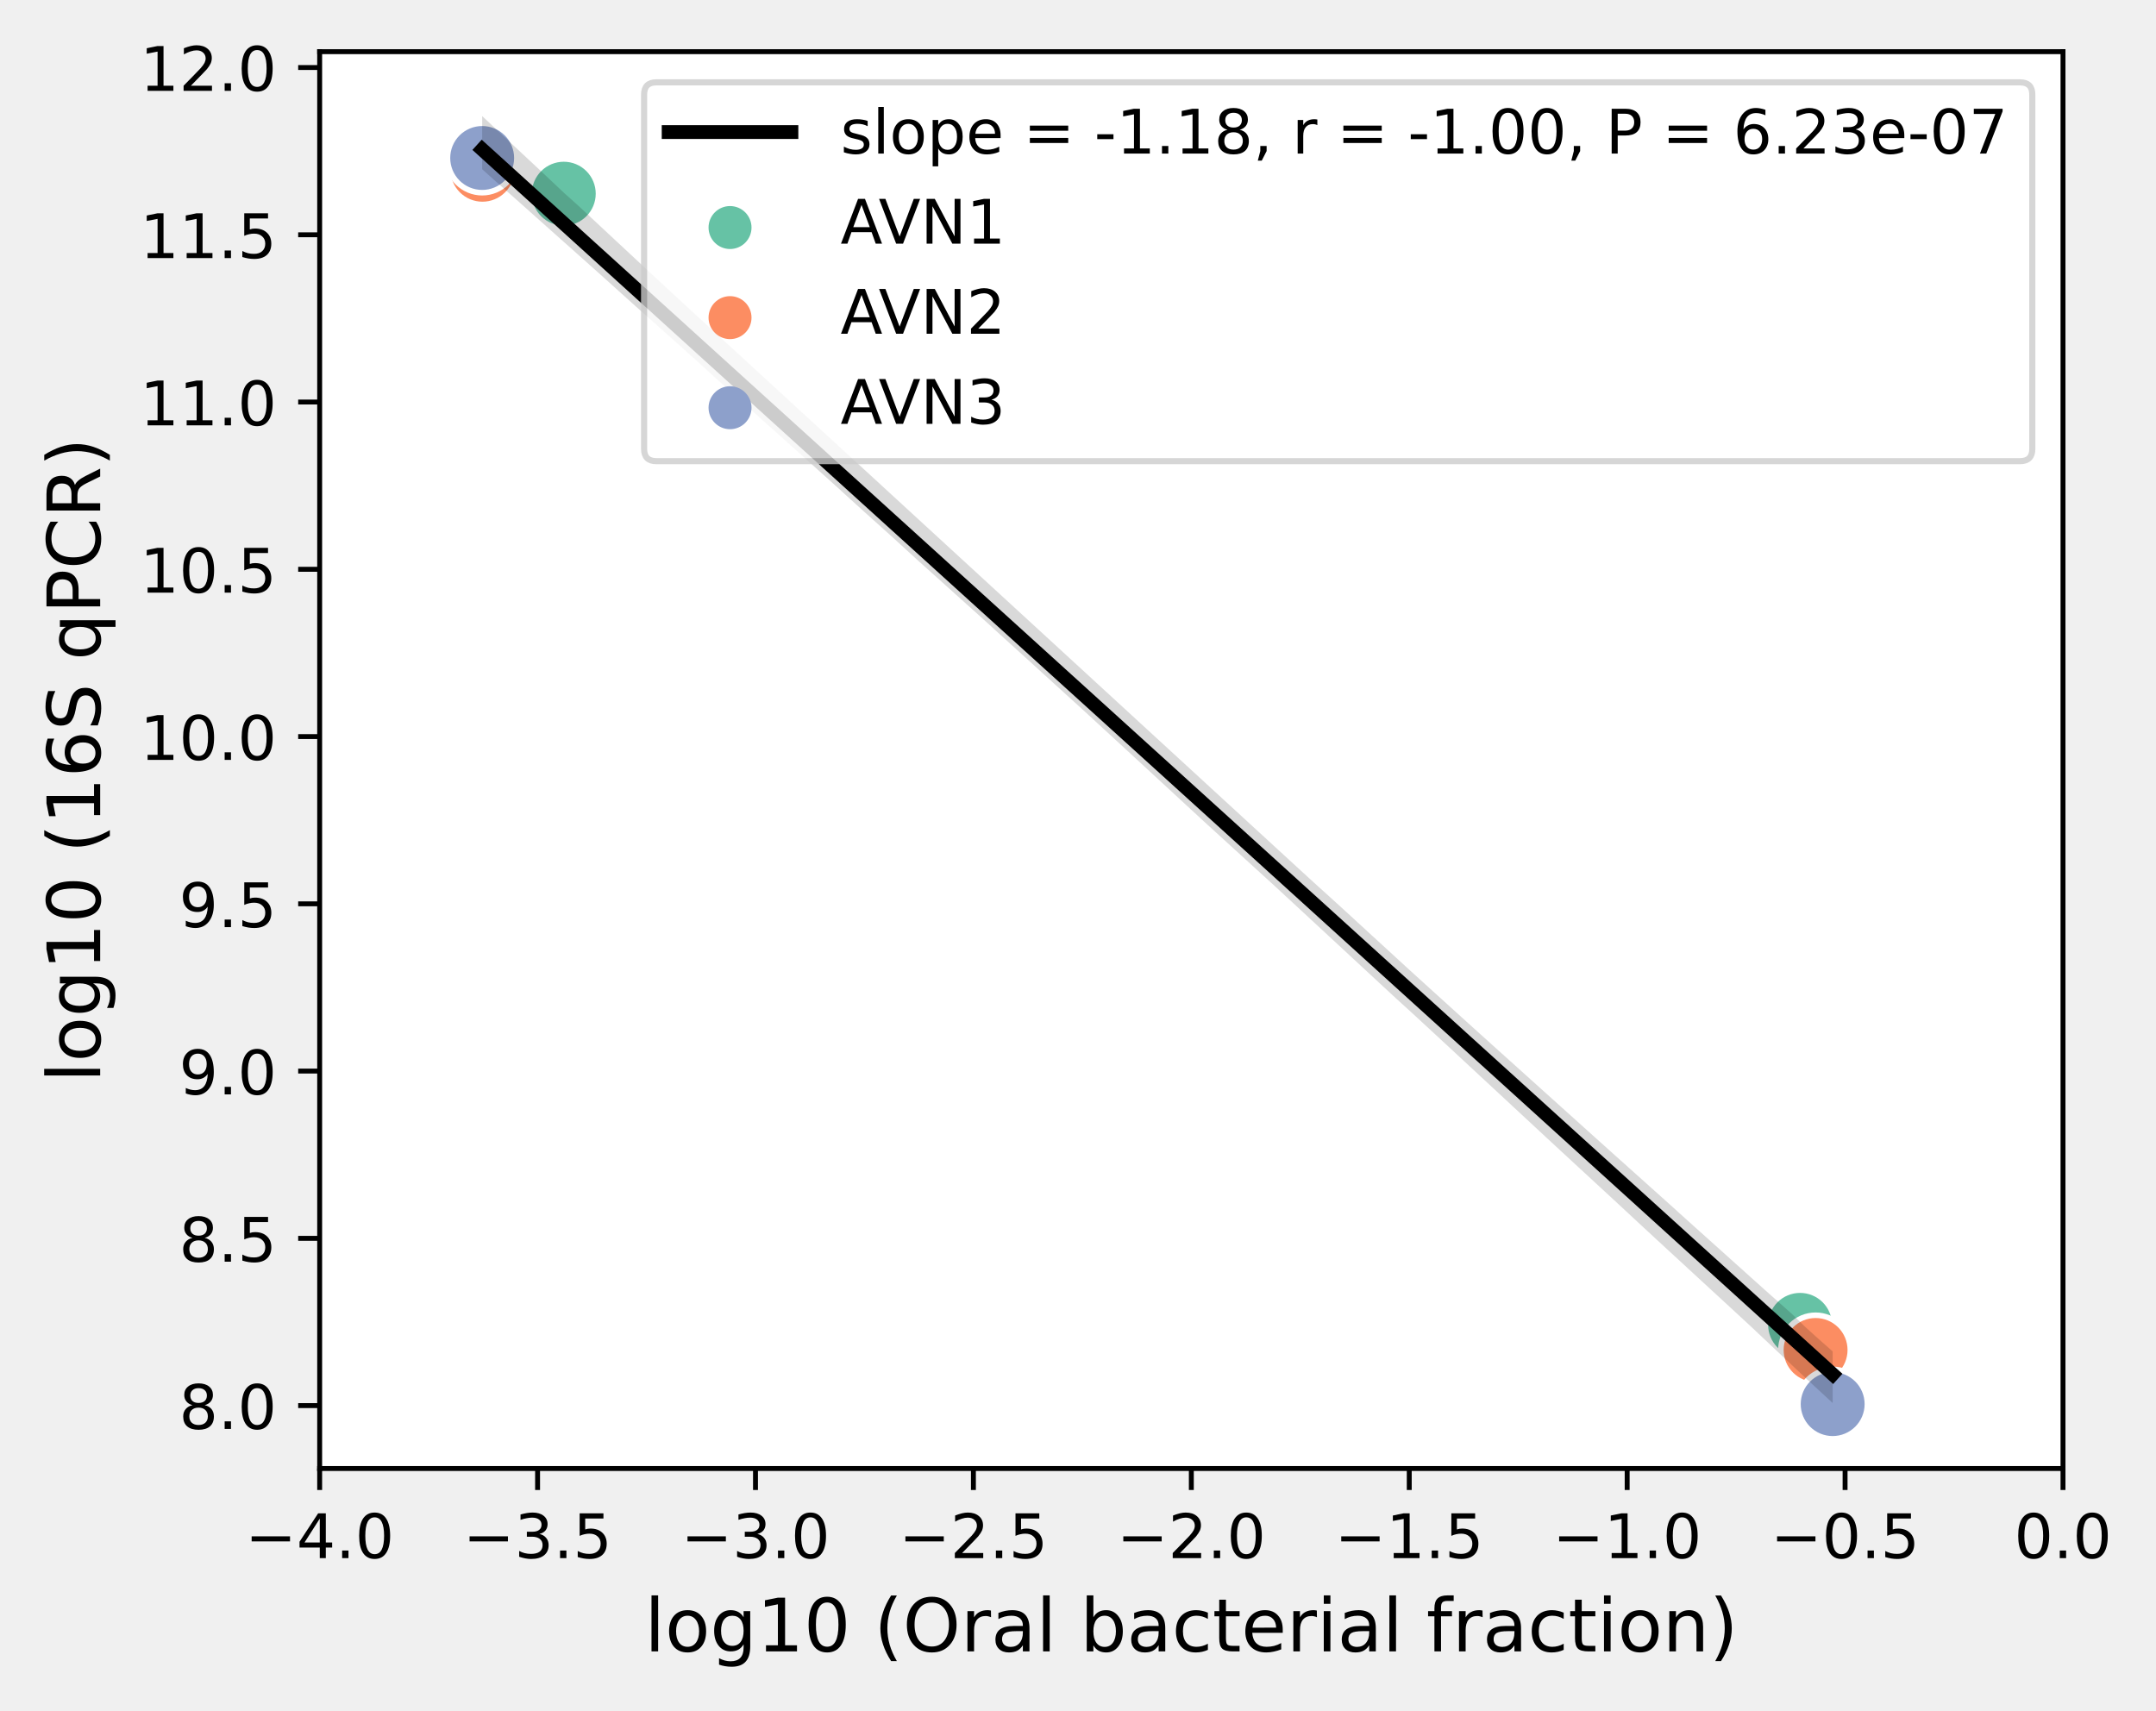
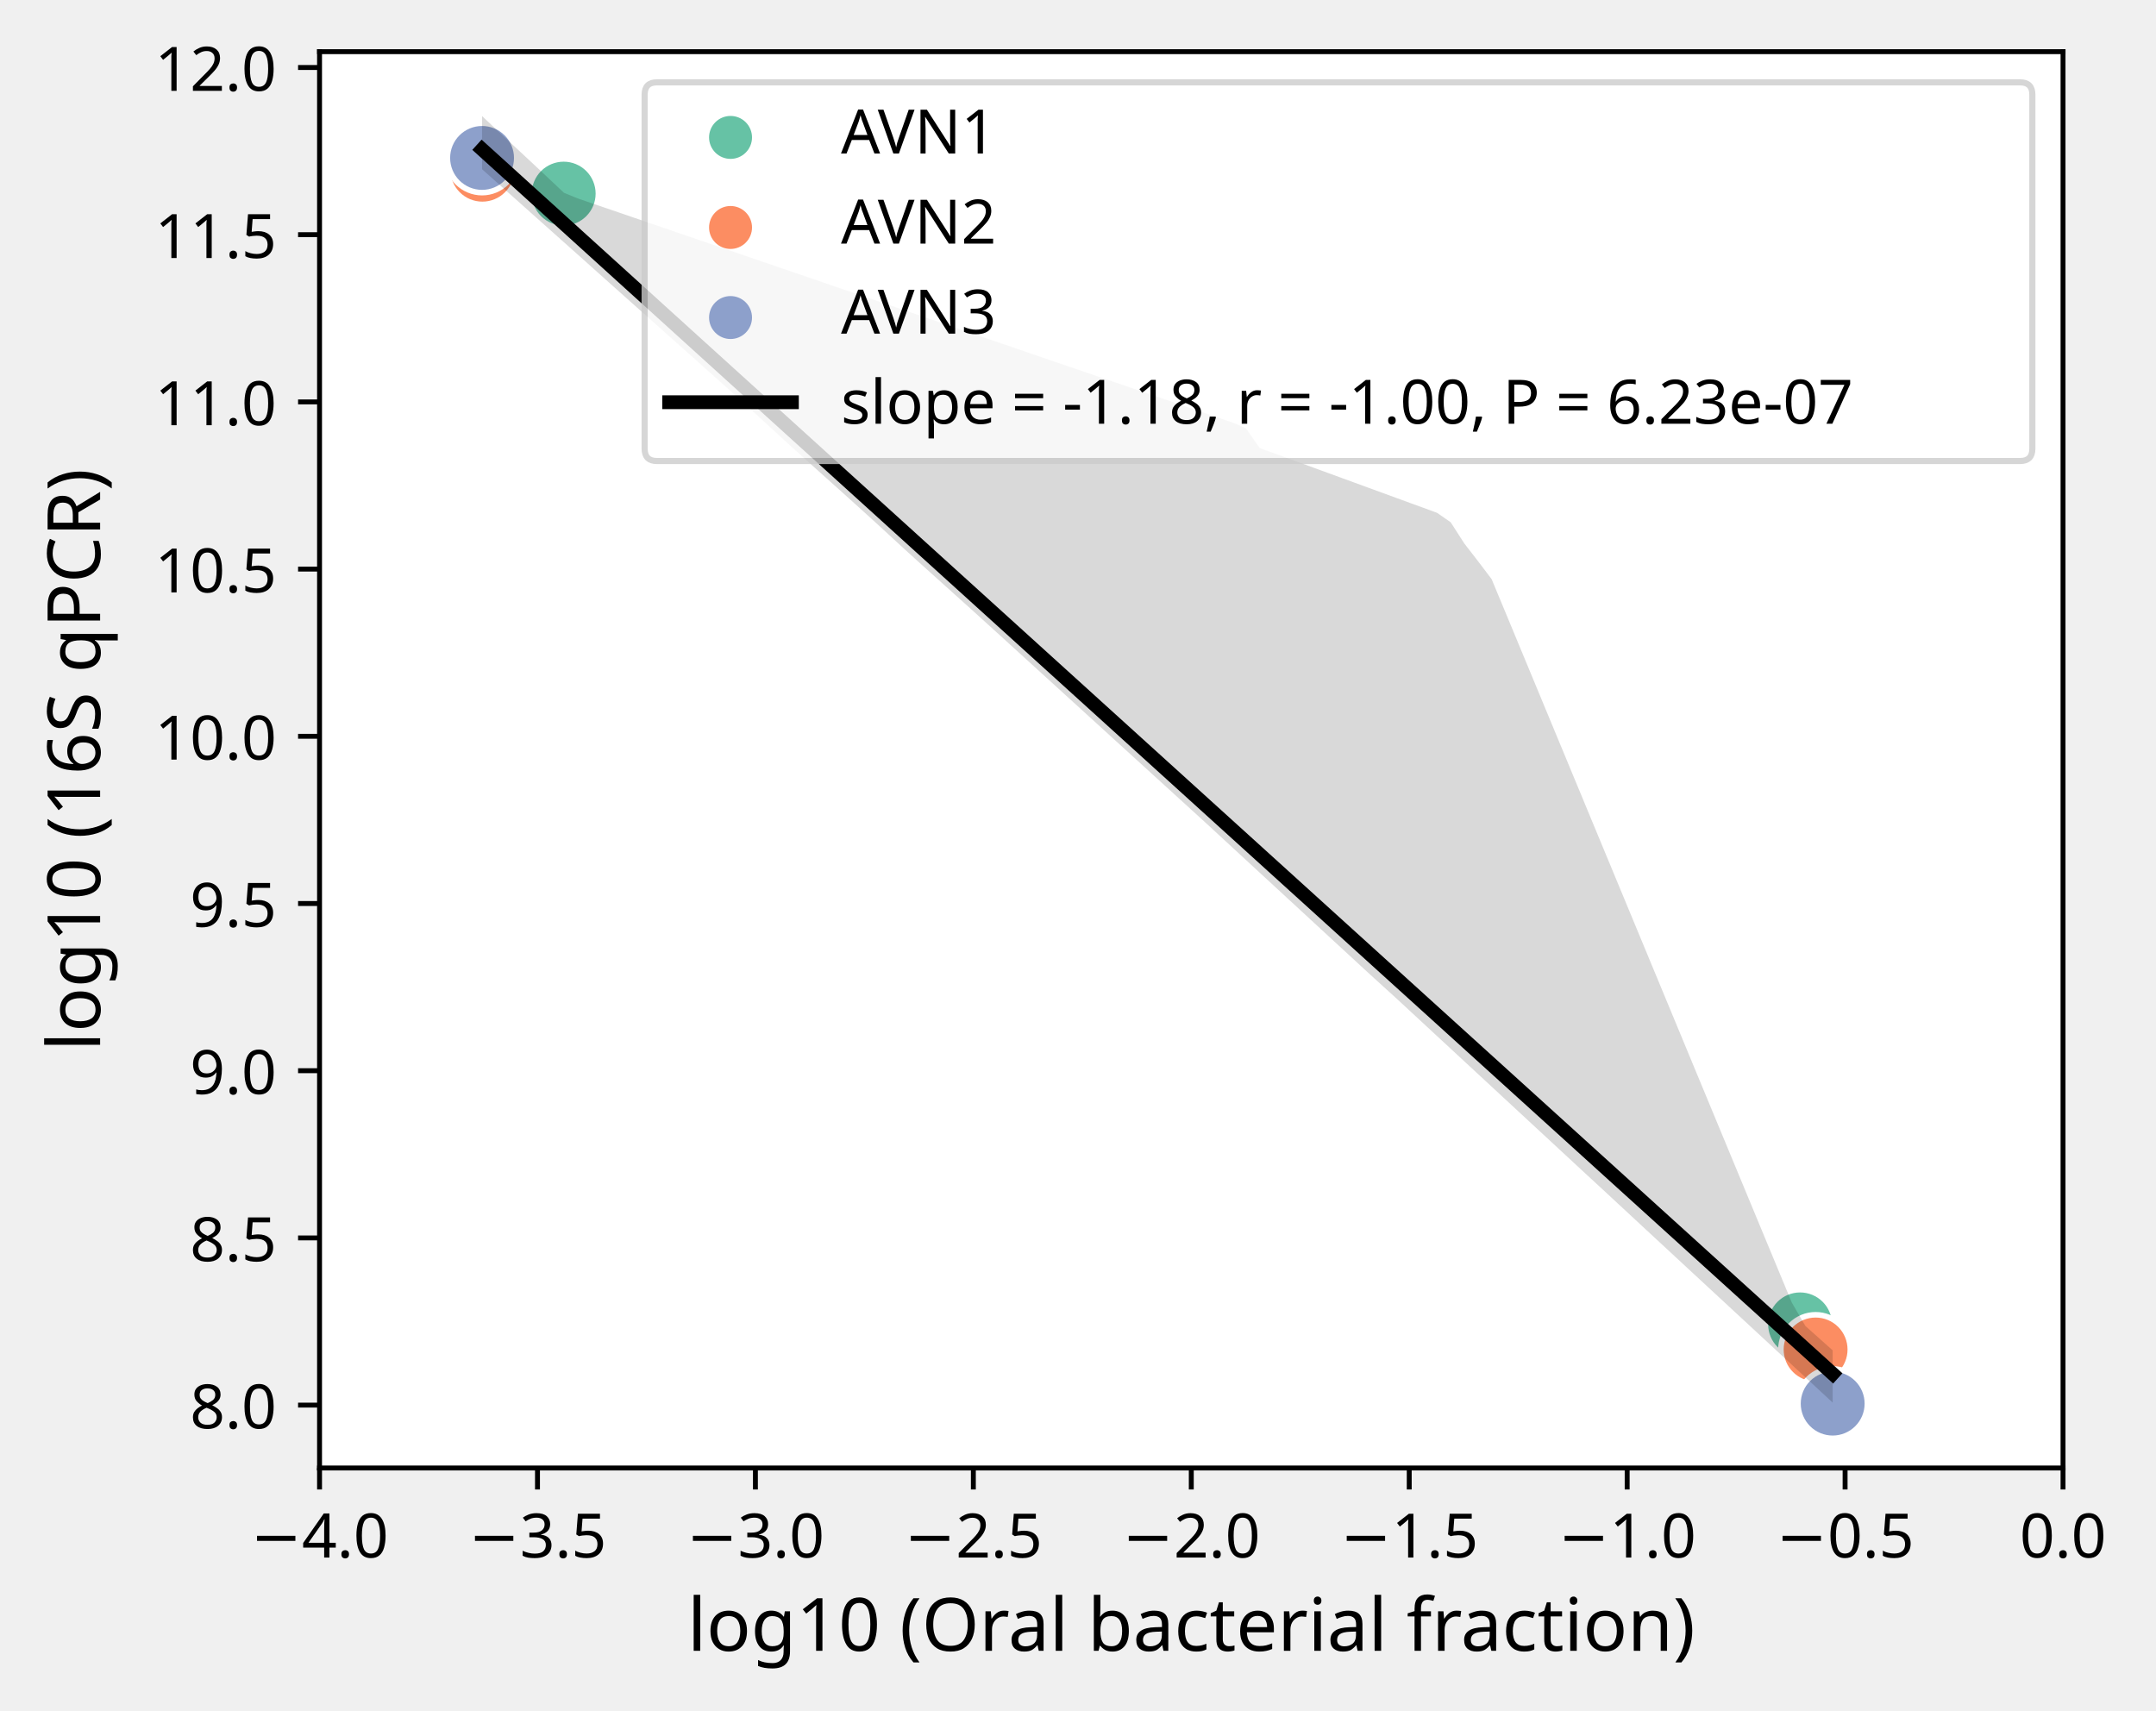
- <svg xmlns="http://www.w3.org/2000/svg" xmlns:xlink="http://www.w3.org/1999/xlink" height="278.741pt" version="1.1" viewBox="0 0 351.256 278.741" width="351.256pt">
+ <svg xmlns="http://www.w3.org/2000/svg" xmlns:xlink="http://www.w3.org/1999/xlink" width="351.381pt" height="278.742pt" viewBox="0 0 351.381 278.742" version="1.1">
  <defs>
-     <style type="text/css">*{stroke-linecap:butt;stroke-linejoin:round;}</style>
+     <style type="text/css">*{stroke-linejoin: round; stroke-linecap: butt}</style>
  </defs>
  <g id="figure_1">
    <g id="patch_1">
-       <path d="M 0 278.741  L 351.256 278.741  L 351.256 0  L 0 0  z " style="fill:none;" />
+       <path d="M 0 278.742  L 351.381 278.742  L 351.381 0  L 0 0  L 0 278.742  z " style="fill: none" />
    </g>
    <g id="axes_1">
      <g id="patch_2">
-         <path d="M 52.079 239.249  L 336.104 239.249  L 336.104 8.418  L 52.079 8.418  z " style="fill:#ffffff;" />
+         <path d="M 52.079 239.25  L 336.229 239.25  L 336.229 8.421  L 52.079 8.421  z " style="fill: #ffffff" />
      </g>
      <g id="PathCollection_1">
        <defs>
-           <path d="M 0 5.657  C 1.5 5.657 2.939 5.061 4 4  C 5.061 2.939 5.657 1.5 5.657 -0  C 5.657 -1.5 5.061 -2.939 4 -4  C 2.939 -5.061 1.5 -5.657 0 -5.657  C -1.5 -5.657 -2.939 -5.061 -4 -4  C -5.061 -2.939 -5.657 -1.5 -5.657 0  C -5.657 1.5 -5.061 2.939 -4 4  C -2.939 5.061 -1.5 5.657 0 5.657  z " id="C0_0_0d53515d1f" />
+           <path id="C0_0_9bc2b14707" d="M 0 5.657  C 1.5 5.657 2.939 5.061 4 4  C 5.061 2.939 5.657 1.5 5.657 -0  C 5.657 -1.5 5.061 -2.939 4 -4  C 2.939 -5.061 1.5 -5.657 0 -5.657  C -1.5 -5.657 -2.939 -5.061 -4 -4  C -5.061 -2.939 -5.657 -1.5 -5.657 0  C -5.657 1.5 -5.061 2.939 -4 4  C -2.939 5.061 -1.5 5.657 0 5.657  z " />
        </defs>
-         <g clip-path="url(#p4210519bbc)">
-           <use style="fill:#66c2a5;stroke:#ffffff;stroke-width:0.905;" x="91.851" xlink:href="#C0_0_0d53515d1f" y="31.555" />
-         </g>
-         <g clip-path="url(#p4210519bbc)">
-           <use style="fill:#66c2a5;stroke:#ffffff;stroke-width:0.905;" x="293.268" xlink:href="#C0_0_0d53515d1f" y="215.845" />
-         </g>
-         <g clip-path="url(#p4210519bbc)">
-           <use style="fill:#fc8d62;stroke:#ffffff;stroke-width:0.905;" x="78.604" xlink:href="#C0_0_0d53515d1f" y="27.657" />
-         </g>
-         <g clip-path="url(#p4210519bbc)">
-           <use style="fill:#fc8d62;stroke:#ffffff;stroke-width:0.905;" x="295.797" xlink:href="#C0_0_0d53515d1f" y="219.937" />
-         </g>
-         <g clip-path="url(#p4210519bbc)">
-           <use style="fill:#8da0cb;stroke:#ffffff;stroke-width:0.905;" x="78.555" xlink:href="#C0_0_0d53515d1f" y="25.738" />
-         </g>
-         <g clip-path="url(#p4210519bbc)">
-           <use style="fill:#8da0cb;stroke:#ffffff;stroke-width:0.905;" x="298.578" xlink:href="#C0_0_0d53515d1f" y="228.757" />
+         <g clip-path="url(#p15b09f6764)">
+           <use xlink:href="#C0_0_9bc2b14707" x="91.868" y="31.555" style="fill: #66c2a5; stroke: #ffffff; stroke-width: 0.905" />
+         </g>
+         <g clip-path="url(#p15b09f6764)">
+           <use xlink:href="#C0_0_9bc2b14707" x="293.374" y="215.845" style="fill: #66c2a5; stroke: #ffffff; stroke-width: 0.905" />
+         </g>
+         <g clip-path="url(#p15b09f6764)">
+           <use xlink:href="#C0_0_9bc2b14707" x="78.615" y="27.657" style="fill: #fc8d62; stroke: #ffffff; stroke-width: 0.905" />
+         </g>
+         <g clip-path="url(#p15b09f6764)">
+           <use xlink:href="#C0_0_9bc2b14707" x="295.904" y="219.937" style="fill: #fc8d62; stroke: #ffffff; stroke-width: 0.905" />
+         </g>
+         <g clip-path="url(#p15b09f6764)">
+           <use xlink:href="#C0_0_9bc2b14707" x="78.566" y="25.738" style="fill: #8da0cb; stroke: #ffffff; stroke-width: 0.905" />
+         </g>
+         <g clip-path="url(#p15b09f6764)">
+           <use xlink:href="#C0_0_9bc2b14707" x="298.686" y="228.757" style="fill: #8da0cb; stroke: #ffffff; stroke-width: 0.905" />
        </g>
      </g>
      <g id="PathCollection_2" />
      <g id="PathCollection_3" />
      <g id="PathCollection_4" />
      <g id="PolyCollection_1">
-         <path clip-path="url(#p4210519bbc)" d="M 78.555 18.911  L 78.555 27.572  L 80.777 29.561  L 83 31.522  L 85.222 33.494  L 87.445 35.481  L 89.667 37.461  L 91.889 39.441  L 94.112 41.421  L 96.334 43.401  L 98.557 45.391  L 100.779 47.393  L 103.002 49.394  L 105.224 51.382  L 107.447 53.366  L 109.669 55.35  L 111.892 57.334  L 114.114 59.335  L 116.336 61.376  L 118.559 63.371  L 120.781 65.363  L 123.004 67.355  L 125.226 69.347  L 127.449 71.339  L 129.671 73.332  L 131.894 75.324  L 134.116 77.316  L 136.339 79.322  L 138.561 81.343  L 140.784 83.365  L 143.006 85.36  L 145.228 87.356  L 147.451 89.389  L 149.673 91.423  L 151.896 93.419  L 154.118 95.415  L 156.341 97.412  L 158.563 99.408  L 160.786 101.417  L 163.008 103.443  L 165.231 105.457  L 167.453 107.479  L 169.675 109.501  L 171.898 111.523  L 174.12 113.545  L 176.343 115.567  L 178.565 117.615  L 180.788 119.657  L 183.01 121.703  L 185.233 123.755  L 187.455 125.806  L 189.678 127.858  L 191.9 129.91  L 194.122 131.962  L 196.345 134.013  L 198.567 136.04  L 200.79 138.066  L 203.012 140.093  L 205.235 142.119  L 207.457 144.145  L 209.68 146.199  L 211.902 148.257  L 214.125 150.317  L 216.347 152.376  L 218.57 154.436  L 220.792 156.496  L 223.014 158.556  L 225.237 160.616  L 227.459 162.676  L 229.682 164.693  L 231.904 166.742  L 234.127 168.798  L 236.349 170.856  L 238.572 172.92  L 240.794 174.983  L 243.017 177.047  L 245.239 179.111  L 247.461 181.176  L 249.684 183.24  L 251.906 185.304  L 254.129 187.361  L 256.351 189.413  L 258.574 191.465  L 260.796 193.517  L 263.019 195.569  L 265.241 197.634  L 267.464 199.698  L 269.686 201.755  L 271.908 203.802  L 274.131 205.85  L 276.353 207.898  L 278.576 209.946  L 280.798 211.993  L 283.021 214.041  L 285.243 216.099  L 287.466 218.193  L 289.688 220.287  L 291.911 222.381  L 294.133 224.47  L 296.355 226.525  L 298.578 228.58  L 298.578 220.17  L 298.578 220.17  L 296.355 218.207  L 294.133 216.206  L 291.911 214.042  L 289.688 212.068  L 287.466 210.092  L 285.243 208.097  L 283.021 206.101  L 280.798 204.106  L 278.576 202.111  L 276.353 200.116  L 274.131 198.117  L 271.908 196.107  L 269.686 194.115  L 267.464 192.124  L 265.241 190.133  L 263.019 188.142  L 260.796 186.146  L 258.574 184.146  L 256.351 182.145  L 254.129 180.145  L 251.906 178.145  L 249.684 176.145  L 247.461 174.144  L 245.239 172.144  L 243.017 170.144  L 240.794 168.142  L 238.572 166.128  L 236.349 164.115  L 234.127 162.101  L 231.904 160.087  L 229.682 158.068  L 227.459 156.028  L 225.237 153.989  L 223.014 151.95  L 220.792 149.91  L 218.57 147.871  L 216.347 145.854  L 214.125 143.844  L 211.902 141.811  L 209.68 139.769  L 207.457 137.728  L 205.235 135.686  L 203.012 133.644  L 200.79 131.603  L 198.567 129.561  L 196.345 127.52  L 194.122 125.478  L 191.9 123.436  L 189.678 121.395  L 187.455 119.353  L 185.233 117.312  L 183.01 115.27  L 180.788 113.228  L 178.565 111.187  L 176.343 109.145  L 174.12 107.104  L 171.898 105.062  L 169.675 103.02  L 167.453 100.979  L 165.231 98.937  L 163.008 96.896  L 160.786 94.854  L 158.563 92.813  L 156.341 90.771  L 154.118 88.729  L 151.896 86.688  L 149.673 84.646  L 147.451 82.605  L 145.228 80.563  L 143.006 78.521  L 140.784 76.48  L 138.561 74.438  L 136.339 72.397  L 134.116 70.355  L 131.894 68.313  L 129.671 66.272  L 127.449 64.23  L 125.226 62.189  L 123.004 60.147  L 120.781 58.107  L 118.559 56.064  L 116.336 54.022  L 114.114 51.98  L 111.892 49.938  L 109.669 47.891  L 107.447 45.834  L 105.224 43.773  L 103.002 41.701  L 100.779 39.63  L 98.557 37.558  L 96.334 35.486  L 94.112 33.414  L 91.889 31.423  L 89.667 29.324  L 87.445 27.233  L 85.222 25.158  L 83 23.083  L 80.777 20.992  L 78.555 18.911  z " style="fill-opacity:0.15;" />
+         <path d="M 78.566 18.914  L 78.566 27.579  L 80.79 29.563  L 83.013 31.546  L 85.237 33.529  L 87.46 35.514  L 89.684 37.497  L 91.907 39.481  L 94.13 41.464  L 96.354 43.448  L 98.577 45.44  L 100.801 47.425  L 103.024 49.409  L 105.248 51.393  L 107.471 53.377  L 109.694 55.361  L 111.918 57.346  L 114.141 59.33  L 116.365 61.318  L 118.588 63.311  L 120.812 65.311  L 123.035 67.353  L 125.259 69.395  L 127.482 71.437  L 129.705 73.456  L 131.929 75.452  L 134.152 77.449  L 136.376 79.445  L 138.599 81.441  L 140.823 83.453  L 143.046 85.475  L 145.269 87.522  L 147.493 89.568  L 149.716 91.587  L 151.94 93.588  L 154.163 95.588  L 156.387 97.589  L 158.61 99.59  L 160.833 101.608  L 163.057 103.626  L 165.28 105.652  L 167.504 107.678  L 169.727 109.704  L 171.951 111.729  L 174.174 113.755  L 176.398 115.781  L 178.621 117.807  L 180.844 119.833  L 183.068 121.859  L 185.291 123.884  L 187.515 125.91  L 189.738 127.936  L 191.962 129.962  L 194.185 131.988  L 196.408 134.015  L 198.632 136.067  L 200.855 138.118  L 203.079 140.17  L 205.302 142.223  L 207.526 144.273  L 209.749 146.325  L 211.972 148.377  L 214.196 150.429  L 216.419 152.481  L 218.643 154.532  L 220.866 156.584  L 223.09 158.635  L 225.313 160.659  L 227.537 162.676  L 229.76 164.736  L 231.983 166.796  L 234.207 168.856  L 236.43 170.916  L 238.654 172.976  L 240.877 175.036  L 243.101 177.096  L 245.324 179.156  L 247.547 181.216  L 249.771 183.276  L 251.994 185.335  L 254.218 187.395  L 256.441 189.455  L 258.665 191.515  L 260.888 193.564  L 263.111 195.626  L 265.335 197.691  L 267.558 199.755  L 269.782 201.815  L 272.005 203.875  L 274.229 205.935  L 276.452 207.995  L 278.676 210.054  L 280.899 212.114  L 283.122 214.174  L 285.346 216.234  L 287.569 218.294  L 289.793 220.354  L 292.016 222.414  L 294.24 224.474  L 296.463 226.534  L 298.686 228.594  L 298.686 220.075  L 298.686 220.075  L 296.463 218.092  L 294.24 216.11  L 292.016 212.269  L 289.793 206.913  L 287.569 201.557  L 285.346 196.199  L 283.122 190.84  L 280.899 185.481  L 278.676 180.122  L 276.452 174.762  L 274.229 169.403  L 272.005 164.043  L 269.782 158.683  L 267.558 153.323  L 265.335 147.963  L 263.111 142.603  L 260.888 137.244  L 258.665 131.884  L 256.441 126.524  L 254.218 121.164  L 251.994 115.804  L 249.771 110.444  L 247.547 105.084  L 245.324 99.725  L 243.101 94.383  L 240.877 91.447  L 238.654 88.581  L 236.43 85.118  L 234.207 83.577  L 231.983 82.764  L 229.76 81.952  L 227.537 81.139  L 225.313 80.327  L 223.09 79.514  L 220.866 78.701  L 218.643 77.889  L 216.419 77.076  L 214.196 76.264  L 211.972 75.451  L 209.749 74.638  L 207.526 73.826  L 205.302 73.013  L 203.079 69.811  L 200.855 68.856  L 198.632 68.095  L 196.408 67.334  L 194.185 66.573  L 191.962 65.812  L 189.738 65.051  L 187.515 64.29  L 185.291 63.529  L 183.068 62.769  L 180.844 62.008  L 178.621 61.247  L 176.398 60.486  L 174.174 59.725  L 171.951 58.964  L 169.727 58.203  L 167.504 57.442  L 165.28 56.681  L 163.057 55.92  L 160.833 55.159  L 158.61 54.398  L 156.387 53.637  L 154.163 52.876  L 151.94 52.115  L 149.716 51.354  L 147.493 50.593  L 145.269 49.833  L 143.046 49.072  L 140.823 48.311  L 138.599 47.55  L 136.376 46.789  L 134.152 46.028  L 131.929 45.267  L 129.705 44.506  L 127.482 43.745  L 125.259 42.984  L 123.035 42.223  L 120.812 41.462  L 118.588 40.701  L 116.365 39.94  L 114.141 39.179  L 111.918 38.418  L 109.694 37.658  L 107.471 36.897  L 105.248 36.136  L 103.024 35.375  L 100.801 34.614  L 98.577 33.853  L 96.354 33.092  L 94.13 32.331  L 91.907 31.414  L 89.684 29.322  L 87.46 27.233  L 85.237 25.157  L 83.013 23.082  L 80.79 21.006  L 78.566 18.914  z " clip-path="url(#p15b09f6764)" style="fill-opacity: 0.15" />
      </g>
      <g id="matplotlib.axis_1">
        <g id="xtick_1">
          <g id="line2d_1">
            <defs>
-               <path d="M 0 0  L 0 3.5  " id="m87d26ad7e1" style="stroke:#000000;stroke-width:0.8;" />
+               <path id="m6aa5799131" d="M 0 0  L 0 3.5  " style="stroke: #000000; stroke-width: 0.8" />
            </defs>
            <g>
-               <use style="stroke:#000000;stroke-width:0.8;" x="52.079" xlink:href="#m87d26ad7e1" y="239.249" />
+               <use xlink:href="#m6aa5799131" x="52.079" y="239.25" style="stroke: #000000; stroke-width: 0.8" />
            </g>
          </g>
          <g id="text_1">
-             <text style="font-family:DejaVu Sans;font-size:10px;font-stretch:normal;font-style:normal;font-weight:normal;text-anchor:middle;" transform="rotate(-0, 52.07937, 253.8479)" x="52.079" y="253.848">−4.0</text>
+             <text style="font: 10px 'sans-serif'; text-anchor: middle" x="52.079" y="253.848" transform="rotate(-0, 52.07937, 253.8481)">−4.0</text>
          </g>
        </g>
        <g id="xtick_2">
          <g id="line2d_2">
            <g>
-               <use style="stroke:#000000;stroke-width:0.8;" x="87.582" xlink:href="#m87d26ad7e1" y="239.249" />
+               <use xlink:href="#m6aa5799131" x="87.598" y="239.25" style="stroke: #000000; stroke-width: 0.8" />
            </g>
          </g>
          <g id="text_2">
-             <text style="font-family:DejaVu Sans;font-size:10px;font-stretch:normal;font-style:normal;font-weight:normal;text-anchor:middle;" transform="rotate(-0, 87.5825, 253.8479)" x="87.582" y="253.848">−3.5</text>
+             <text style="font: 10px 'sans-serif'; text-anchor: middle" x="87.598" y="253.848" transform="rotate(-0, 87.59812, 253.8481)">−3.5</text>
          </g>
        </g>
        <g id="xtick_3">
          <g id="line2d_3">
            <g>
-               <use style="stroke:#000000;stroke-width:0.8;" x="123.086" xlink:href="#m87d26ad7e1" y="239.249" />
+               <use xlink:href="#m6aa5799131" x="123.117" y="239.25" style="stroke: #000000; stroke-width: 0.8" />
            </g>
          </g>
          <g id="text_3">
-             <text style="font-family:DejaVu Sans;font-size:10px;font-stretch:normal;font-style:normal;font-weight:normal;text-anchor:middle;" transform="rotate(-0, 123.0856, 253.8479)" x="123.086" y="253.848">−3.0</text>
+             <text style="font: 10px 'sans-serif'; text-anchor: middle" x="123.117" y="253.848" transform="rotate(-0, 123.1169, 253.8481)">−3.0</text>
          </g>
        </g>
        <g id="xtick_4">
          <g id="line2d_4">
            <g>
-               <use style="stroke:#000000;stroke-width:0.8;" x="158.589" xlink:href="#m87d26ad7e1" y="239.249" />
+               <use xlink:href="#m6aa5799131" x="158.636" y="239.25" style="stroke: #000000; stroke-width: 0.8" />
            </g>
          </g>
          <g id="text_4">
-             <text style="font-family:DejaVu Sans;font-size:10px;font-stretch:normal;font-style:normal;font-weight:normal;text-anchor:middle;" transform="rotate(-0, 158.5888, 253.8479)" x="158.589" y="253.848">−2.5</text>
+             <text style="font: 10px 'sans-serif'; text-anchor: middle" x="158.636" y="253.848" transform="rotate(-0, 158.6356, 253.8481)">−2.5</text>
          </g>
        </g>
        <g id="xtick_5">
          <g id="line2d_5">
            <g>
-               <use style="stroke:#000000;stroke-width:0.8;" x="194.092" xlink:href="#m87d26ad7e1" y="239.249" />
+               <use xlink:href="#m6aa5799131" x="194.154" y="239.25" style="stroke: #000000; stroke-width: 0.8" />
            </g>
          </g>
          <g id="text_5">
-             <text style="font-family:DejaVu Sans;font-size:10px;font-stretch:normal;font-style:normal;font-weight:normal;text-anchor:middle;" transform="rotate(-0, 194.0919, 253.8479)" x="194.092" y="253.848">−2.0</text>
+             <text style="font: 10px 'sans-serif'; text-anchor: middle" x="194.154" y="253.848" transform="rotate(-0, 194.1544, 253.8481)">−2.0</text>
          </g>
        </g>
        <g id="xtick_6">
          <g id="line2d_6">
            <g>
-               <use style="stroke:#000000;stroke-width:0.8;" x="229.595" xlink:href="#m87d26ad7e1" y="239.249" />
+               <use xlink:href="#m6aa5799131" x="229.673" y="239.25" style="stroke: #000000; stroke-width: 0.8" />
            </g>
          </g>
          <g id="text_6">
-             <text style="font-family:DejaVu Sans;font-size:10px;font-stretch:normal;font-style:normal;font-weight:normal;text-anchor:middle;" transform="rotate(-0, 229.595, 253.8479)" x="229.595" y="253.848">−1.5</text>
+             <text style="font: 10px 'sans-serif'; text-anchor: middle" x="229.673" y="253.848" transform="rotate(-0, 229.6731, 253.8481)">−1.5</text>
          </g>
        </g>
        <g id="xtick_7">
          <g id="line2d_7">
            <g>
-               <use style="stroke:#000000;stroke-width:0.8;" x="265.098" xlink:href="#m87d26ad7e1" y="239.249" />
+               <use xlink:href="#m6aa5799131" x="265.192" y="239.25" style="stroke: #000000; stroke-width: 0.8" />
            </g>
          </g>
          <g id="text_7">
-             <text style="font-family:DejaVu Sans;font-size:10px;font-stretch:normal;font-style:normal;font-weight:normal;text-anchor:middle;" transform="rotate(-0, 265.0981, 253.8479)" x="265.098" y="253.848">−1.0</text>
+             <text style="font: 10px 'sans-serif'; text-anchor: middle" x="265.192" y="253.848" transform="rotate(-0, 265.1919, 253.8481)">−1.0</text>
          </g>
        </g>
        <g id="xtick_8">
          <g id="line2d_8">
            <g>
-               <use style="stroke:#000000;stroke-width:0.8;" x="300.601" xlink:href="#m87d26ad7e1" y="239.249" />
+               <use xlink:href="#m6aa5799131" x="300.711" y="239.25" style="stroke: #000000; stroke-width: 0.8" />
            </g>
          </g>
          <g id="text_8">
-             <text style="font-family:DejaVu Sans;font-size:10px;font-stretch:normal;font-style:normal;font-weight:normal;text-anchor:middle;" transform="rotate(-0, 300.6012, 253.8479)" x="300.601" y="253.848">−0.5</text>
+             <text style="font: 10px 'sans-serif'; text-anchor: middle" x="300.711" y="253.848" transform="rotate(-0, 300.7106, 253.8481)">−0.5</text>
          </g>
        </g>
        <g id="xtick_9">
          <g id="line2d_9">
            <g>
-               <use style="stroke:#000000;stroke-width:0.8;" x="336.104" xlink:href="#m87d26ad7e1" y="239.249" />
+               <use xlink:href="#m6aa5799131" x="336.229" y="239.25" style="stroke: #000000; stroke-width: 0.8" />
            </g>
          </g>
          <g id="text_9">
-             <text style="font-family:DejaVu Sans;font-size:10px;font-stretch:normal;font-style:normal;font-weight:normal;text-anchor:middle;" transform="rotate(-0, 336.1044, 253.8479)" x="336.104" y="253.848">0.0</text>
+             <text style="font: 10px 'sans-serif'; text-anchor: middle" x="336.229" y="253.848" transform="rotate(-0, 336.2294, 253.8481)">0.0</text>
          </g>
        </g>
        <g id="text_10">
-           <text style="font-family:DejaVu Sans;font-size:12px;font-stretch:normal;font-style:normal;font-weight:normal;text-anchor:middle;" transform="rotate(-0, 194.0919, 269.0457)" x="194.092" y="269.046">log10 (Oral bacterial fraction)</text>
+           <text style="font: 12px 'sans-serif'; text-anchor: middle" x="194.154" y="269.046" transform="rotate(-0, 194.1544, 269.0459)">log10 (Oral bacterial fraction)</text>
        </g>
      </g>
      <g id="matplotlib.axis_2">
        <g id="ytick_1">
          <g id="line2d_10">
            <defs>
-               <path d="M 0 0  L -3.5 0  " id="m3098aaf693" style="stroke:#000000;stroke-width:0.8;" />
+               <path id="m09192ba5a3" d="M 0 0  L -3.5 0  " style="stroke: #000000; stroke-width: 0.8" />
            </defs>
            <g>
-               <use style="stroke:#000000;stroke-width:0.8;" x="52.079" xlink:href="#m3098aaf693" y="229.002" />
+               <use xlink:href="#m09192ba5a3" x="52.079" y="229.003" style="stroke: #000000; stroke-width: 0.8" />
            </g>
          </g>
          <g id="text_11">
-             <text style="font-family:DejaVu Sans;font-size:10px;font-stretch:normal;font-style:normal;font-weight:normal;text-anchor:end;" transform="rotate(-0, 45.07937, 232.8016)" x="45.079" y="232.802">8.0</text>
+             <text style="font: 10px 'sans-serif'; text-anchor: end" x="45.079" y="232.802" transform="rotate(-0, 45.07937, 232.8019)">8.0</text>
          </g>
        </g>
        <g id="ytick_2">
          <g id="line2d_11">
            <g>
-               <use style="stroke:#000000;stroke-width:0.8;" x="52.079" xlink:href="#m3098aaf693" y="201.752" />
+               <use xlink:href="#m09192ba5a3" x="52.079" y="201.752" style="stroke: #000000; stroke-width: 0.8" />
            </g>
          </g>
          <g id="text_12">
-             <text style="font-family:DejaVu Sans;font-size:10px;font-stretch:normal;font-style:normal;font-weight:normal;text-anchor:end;" transform="rotate(-0, 45.07937, 205.5512)" x="45.079" y="205.551">8.5</text>
+             <text style="font: 10px 'sans-serif'; text-anchor: end" x="45.079" y="205.551" transform="rotate(-0, 45.07937, 205.5515)">8.5</text>
          </g>
        </g>
        <g id="ytick_3">
          <g id="line2d_12">
            <g>
-               <use style="stroke:#000000;stroke-width:0.8;" x="52.079" xlink:href="#m3098aaf693" y="174.502" />
+               <use xlink:href="#m09192ba5a3" x="52.079" y="174.502" style="stroke: #000000; stroke-width: 0.8" />
            </g>
          </g>
          <g id="text_13">
-             <text style="font-family:DejaVu Sans;font-size:10px;font-stretch:normal;font-style:normal;font-weight:normal;text-anchor:end;" transform="rotate(-0, 45.07937, 178.3008)" x="45.079" y="178.301">9.0</text>
+             <text style="font: 10px 'sans-serif'; text-anchor: end" x="45.079" y="178.301" transform="rotate(-0, 45.07937, 178.3011)">9.0</text>
          </g>
        </g>
        <g id="ytick_4">
          <g id="line2d_13">
            <g>
-               <use style="stroke:#000000;stroke-width:0.8;" x="52.079" xlink:href="#m3098aaf693" y="147.251" />
+               <use xlink:href="#m09192ba5a3" x="52.079" y="147.251" style="stroke: #000000; stroke-width: 0.8" />
            </g>
          </g>
          <g id="text_14">
-             <text style="font-family:DejaVu Sans;font-size:10px;font-stretch:normal;font-style:normal;font-weight:normal;text-anchor:end;" transform="rotate(-0, 45.07937, 151.0504)" x="45.079" y="151.05">9.5</text>
+             <text style="font: 10px 'sans-serif'; text-anchor: end" x="45.079" y="151.051" transform="rotate(-0, 45.07937, 151.0506)">9.5</text>
          </g>
        </g>
        <g id="ytick_5">
          <g id="line2d_14">
            <g>
-               <use style="stroke:#000000;stroke-width:0.8;" x="52.079" xlink:href="#m3098aaf693" y="120.001" />
+               <use xlink:href="#m09192ba5a3" x="52.079" y="120.001" style="stroke: #000000; stroke-width: 0.8" />
            </g>
          </g>
          <g id="text_15">
-             <text style="font-family:DejaVu Sans;font-size:10px;font-stretch:normal;font-style:normal;font-weight:normal;text-anchor:end;" transform="rotate(-0, 45.07937, 123.8)" x="45.079" y="123.8">10.0</text>
+             <text style="font: 10px 'sans-serif'; text-anchor: end" x="45.079" y="123.8" transform="rotate(-0, 45.07937, 123.8002)">10.0</text>
          </g>
        </g>
        <g id="ytick_6">
          <g id="line2d_15">
            <g>
-               <use style="stroke:#000000;stroke-width:0.8;" x="52.079" xlink:href="#m3098aaf693" y="92.75" />
+               <use xlink:href="#m09192ba5a3" x="52.079" y="92.751" style="stroke: #000000; stroke-width: 0.8" />
            </g>
          </g>
          <g id="text_16">
-             <text style="font-family:DejaVu Sans;font-size:10px;font-stretch:normal;font-style:normal;font-weight:normal;text-anchor:end;" transform="rotate(-0, 45.07937, 96.54962)" x="45.079" y="96.55">10.5</text>
+             <text style="font: 10px 'sans-serif'; text-anchor: end" x="45.079" y="96.55" transform="rotate(-0, 45.07937, 96.54975)">10.5</text>
          </g>
        </g>
        <g id="ytick_7">
          <g id="line2d_16">
            <g>
-               <use style="stroke:#000000;stroke-width:0.8;" x="52.079" xlink:href="#m3098aaf693" y="65.5" />
+               <use xlink:href="#m09192ba5a3" x="52.079" y="65.5" style="stroke: #000000; stroke-width: 0.8" />
            </g>
          </g>
          <g id="text_17">
-             <text style="font-family:DejaVu Sans;font-size:10px;font-stretch:normal;font-style:normal;font-weight:normal;text-anchor:end;" transform="rotate(-0, 45.07937, 69.29923)" x="45.079" y="69.299">11.0</text>
+             <text style="font: 10px 'sans-serif'; text-anchor: end" x="45.079" y="69.299" transform="rotate(-0, 45.07937, 69.29931)">11.0</text>
          </g>
        </g>
        <g id="ytick_8">
          <g id="line2d_17">
            <g>
-               <use style="stroke:#000000;stroke-width:0.8;" x="52.079" xlink:href="#m3098aaf693" y="38.25" />
+               <use xlink:href="#m09192ba5a3" x="52.079" y="38.25" style="stroke: #000000; stroke-width: 0.8" />
            </g>
          </g>
          <g id="text_18">
-             <text style="font-family:DejaVu Sans;font-size:10px;font-stretch:normal;font-style:normal;font-weight:normal;text-anchor:end;" transform="rotate(-0, 45.07937, 42.04883)" x="45.079" y="42.049">11.5</text>
+             <text style="font: 10px 'sans-serif'; text-anchor: end" x="45.079" y="42.049" transform="rotate(-0, 45.07937, 42.04888)">11.5</text>
          </g>
        </g>
        <g id="ytick_9">
          <g id="line2d_18">
            <g>
-               <use style="stroke:#000000;stroke-width:0.8;" x="52.079" xlink:href="#m3098aaf693" y="10.999" />
+               <use xlink:href="#m09192ba5a3" x="52.079" y="10.999" style="stroke: #000000; stroke-width: 0.8" />
            </g>
          </g>
          <g id="text_19">
-             <text style="font-family:DejaVu Sans;font-size:10px;font-stretch:normal;font-style:normal;font-weight:normal;text-anchor:end;" transform="rotate(-0, 45.07937, 14.79844)" x="45.079" y="14.798">12.0</text>
+             <text style="font: 10px 'sans-serif'; text-anchor: end" x="45.079" y="14.798" transform="rotate(-0, 45.07937, 14.79844)">12.0</text>
          </g>
        </g>
        <g id="text_20">
-           <text style="font-family:DejaVu Sans;font-size:12px;font-stretch:normal;font-style:normal;font-weight:normal;text-anchor:middle;" transform="rotate(-90, 16.31812, 123.8339)" x="16.318" y="123.834">log10 (16S qPCR)</text>
+           <text style="font: 12px 'sans-serif'; text-anchor: middle" x="16.318" y="123.836" transform="rotate(-90, 16.31812, 123.8355)">log10 (16S qPCR)</text>
        </g>
      </g>
      <g id="line2d_19">
-         <path clip-path="url(#p4210519bbc)" d="M 78.555 24.348  L 80.777 26.363  L 83 28.379  L 85.222 30.395  L 87.445 32.41  L 89.667 34.426  L 91.889 36.441  L 94.112 38.457  L 96.334 40.473  L 98.557 42.488  L 100.779 44.504  L 103.002 46.519  L 105.224 48.535  L 107.447 50.551  L 109.669 52.566  L 111.892 54.582  L 114.114 56.598  L 116.336 58.613  L 118.559 60.629  L 120.781 62.644  L 123.004 64.66  L 125.226 66.676  L 127.449 68.691  L 129.671 70.707  L 131.894 72.722  L 134.116 74.738  L 136.339 76.754  L 138.561 78.769  L 140.784 80.785  L 143.006 82.801  L 145.228 84.816  L 147.451 86.832  L 149.673 88.847  L 151.896 90.863  L 154.118 92.879  L 156.341 94.894  L 158.563 96.91  L 160.786 98.925  L 163.008 100.941  L 165.231 102.957  L 167.453 104.972  L 169.675 106.988  L 171.898 109.004  L 174.12 111.019  L 176.343 113.035  L 178.565 115.05  L 180.788 117.066  L 183.01 119.082  L 185.233 121.097  L 187.455 123.113  L 189.678 125.128  L 191.9 127.144  L 194.122 129.16  L 196.345 131.175  L 198.567 133.191  L 200.79 135.207  L 203.012 137.222  L 205.235 139.238  L 207.457 141.253  L 209.68 143.269  L 211.902 145.285  L 214.125 147.3  L 216.347 149.316  L 218.57 151.331  L 220.792 153.347  L 223.014 155.363  L 225.237 157.378  L 227.459 159.394  L 229.682 161.41  L 231.904 163.425  L 234.127 165.441  L 236.349 167.456  L 238.572 169.472  L 240.794 171.488  L 243.017 173.503  L 245.239 175.519  L 247.461 177.534  L 249.684 179.55  L 251.906 181.566  L 254.129 183.581  L 256.351 185.597  L 258.574 187.613  L 260.796 189.628  L 263.019 191.644  L 265.241 193.659  L 267.464 195.675  L 269.686 197.691  L 271.908 199.706  L 274.131 201.722  L 276.353 203.737  L 278.576 205.753  L 280.798 207.769  L 283.021 209.784  L 285.243 211.8  L 287.466 213.816  L 289.688 215.831  L 291.911 217.847  L 294.133 219.862  L 296.355 221.878  L 298.578 223.894  " style="fill:none;stroke:#000000;stroke-linecap:square;stroke-width:2.25;" />
+         <path d="M 78.566 24.348  L 80.79 26.363  L 83.013 28.379  L 85.237 30.395  L 87.46 32.41  L 89.684 34.426  L 91.907 36.441  L 94.13 38.457  L 96.354 40.473  L 98.577 42.488  L 100.801 44.504  L 103.024 46.52  L 105.248 48.535  L 107.471 50.551  L 109.694 52.566  L 111.918 54.582  L 114.141 56.598  L 116.365 58.613  L 118.588 60.629  L 120.812 62.644  L 123.035 64.66  L 125.259 66.676  L 127.482 68.691  L 129.705 70.707  L 131.929 72.723  L 134.152 74.738  L 136.376 76.754  L 138.599 78.769  L 140.823 80.785  L 143.046 82.801  L 145.269 84.816  L 147.493 86.832  L 149.716 88.848  L 151.94 90.863  L 154.163 92.879  L 156.387 94.894  L 158.61 96.91  L 160.833 98.926  L 163.057 100.941  L 165.28 102.957  L 167.504 104.972  L 169.727 106.988  L 171.951 109.004  L 174.174 111.019  L 176.398 113.035  L 178.621 115.051  L 180.844 117.066  L 183.068 119.082  L 185.291 121.097  L 187.515 123.113  L 189.738 125.129  L 191.962 127.144  L 194.185 129.16  L 196.408 131.176  L 198.632 133.191  L 200.855 135.207  L 203.079 137.222  L 205.302 139.238  L 207.526 141.254  L 209.749 143.269  L 211.972 145.285  L 214.196 147.3  L 216.419 149.316  L 218.643 151.332  L 220.866 153.347  L 223.09 155.363  L 225.313 157.379  L 227.537 159.394  L 229.76 161.41  L 231.983 163.425  L 234.207 165.441  L 236.43 167.457  L 238.654 169.472  L 240.877 171.488  L 243.101 173.503  L 245.324 175.519  L 247.547 177.535  L 249.771 179.55  L 251.994 181.566  L 254.218 183.582  L 256.441 185.597  L 258.665 187.613  L 260.888 189.628  L 263.111 191.644  L 265.335 193.66  L 267.558 195.675  L 269.782 197.691  L 272.005 199.707  L 274.229 201.722  L 276.452 203.738  L 278.676 205.753  L 280.899 207.769  L 283.122 209.785  L 285.346 211.8  L 287.569 213.816  L 289.793 215.831  L 292.016 217.847  L 294.24 219.863  L 296.463 221.878  L 298.686 223.894  " clip-path="url(#p15b09f6764)" style="fill: none; stroke: #000000; stroke-width: 2.25; stroke-linecap: square" />
      </g>
      <g id="patch_3">
-         <path d="M 52.079 239.249  L 52.079 8.418  " style="fill:none;stroke:#000000;stroke-linecap:square;stroke-linejoin:miter;stroke-width:0.8;" />
+         <path d="M 52.079 239.25  L 52.079 8.421  " style="fill: none; stroke: #000000; stroke-width: 0.8; stroke-linejoin: miter; stroke-linecap: square" />
      </g>
      <g id="patch_4">
-         <path d="M 336.104 239.249  L 336.104 8.418  " style="fill:none;stroke:#000000;stroke-linecap:square;stroke-linejoin:miter;stroke-width:0.8;" />
+         <path d="M 336.229 239.25  L 336.229 8.421  " style="fill: none; stroke: #000000; stroke-width: 0.8; stroke-linejoin: miter; stroke-linecap: square" />
      </g>
      <g id="patch_5">
-         <path d="M 52.079 239.249  L 336.104 239.249  " style="fill:none;stroke:#000000;stroke-linecap:square;stroke-linejoin:miter;stroke-width:0.8;" />
+         <path d="M 52.079 239.25  L 336.229 239.25  " style="fill: none; stroke: #000000; stroke-width: 0.8; stroke-linejoin: miter; stroke-linecap: square" />
      </g>
      <g id="patch_6">
-         <path d="M 52.079 8.418  L 336.104 8.418  " style="fill:none;stroke:#000000;stroke-linecap:square;stroke-linejoin:miter;stroke-width:0.8;" />
+         <path d="M 52.079 8.421  L 336.229 8.421  " style="fill: none; stroke: #000000; stroke-width: 0.8; stroke-linejoin: miter; stroke-linecap: square" />
      </g>
      <g id="legend_1">
        <g id="patch_7">
-           <path d="M 106.937 75.131  L 329.104 75.131  Q 331.104 75.131 331.104 73.131  L 331.104 15.418  Q 331.104 13.418 329.104 13.418  L 106.937 13.418  Q 104.937 13.418 104.937 15.418  L 104.937 73.131  Q 104.937 75.131 106.937 75.131  z " style="fill:#ffffff;opacity:0.8;stroke:#cccccc;stroke-linejoin:miter;" />
-         </g>
-         <g id="line2d_20">
-           <path d="M 108.937 21.517  L 128.937 21.517  " style="fill:none;stroke:#000000;stroke-linecap:square;stroke-width:2.25;" />
-         </g>
-         <g id="line2d_21" />
-         <g id="text_21">
-           <text style="font-family:DejaVu Sans;font-size:10px;font-stretch:normal;font-style:normal;font-weight:normal;text-anchor:start;" transform="rotate(-0, 136.9372, 25.01668)" x="136.937" y="25.017">slope = -1.18, r = -1.00, P = 6.23e-07</text>
+           <path d="M 107.062 75.134  L 329.229 75.134  Q 331.229 75.134 331.229 73.134  L 331.229 15.421  Q 331.229 13.421 329.229 13.421  L 107.062 13.421  Q 105.062 13.421 105.062 15.421  L 105.062 73.134  Q 105.062 75.134 107.062 75.134  z " style="fill: #ffffff; opacity: 0.8; stroke: #cccccc; stroke-linejoin: miter" />
        </g>
        <g id="PathCollection_5">
          <defs>
-             <path d="M 0 3  C 0.796 3 1.559 2.684 2.121 2.121  C 2.684 1.559 3 0.796 3 0  C 3 -0.796 2.684 -1.559 2.121 -2.121  C 1.559 -2.684 0.796 -3 0 -3  C -0.796 -3 -1.559 -2.684 -2.121 -2.121  C -2.684 -1.559 -3 -0.796 -3 0  C -3 0.796 -2.684 1.559 -2.121 2.121  C -1.559 2.684 -0.796 3 0 3  z " id="m9a8cea5ada" style="stroke:#66c2a5;" />
+             <path id="m0a3238299e" d="M 0 3  C 0.796 3 1.559 2.684 2.121 2.121  C 2.684 1.559 3 0.796 3 0  C 3 -0.796 2.684 -1.559 2.121 -2.121  C 1.559 -2.684 0.796 -3 0 -3  C -0.796 -3 -1.559 -2.684 -2.121 -2.121  C -2.684 -1.559 -3 -0.796 -3 0  C -3 0.796 -2.684 1.559 -2.121 2.121  C -1.559 2.684 -0.796 3 0 3  z " style="stroke: #66c2a5" />
          </defs>
          <g>
-             <use style="fill:#66c2a5;stroke:#66c2a5;" x="118.937" xlink:href="#m9a8cea5ada" y="37.07" />
-           </g>
-         </g>
-         <g id="text_22">
-           <text style="font-family:DejaVu Sans;font-size:10px;font-stretch:normal;font-style:normal;font-weight:normal;text-anchor:start;" transform="rotate(-0, 136.9372, 39.6948)" x="136.937" y="39.695">AVN1</text>
+             <use xlink:href="#m0a3238299e" x="119.062" y="22.395" style="fill: #66c2a5; stroke: #66c2a5" />
+           </g>
+         </g>
+         <g id="text_21">
+           <text style="font: 10px 'sans-serif'; text-anchor: start" x="137.062" y="25.02" transform="rotate(-0, 137.0622, 25.01977)">AVN1</text>
        </g>
        <g id="PathCollection_6">
          <defs>
-             <path d="M 0 3  C 0.796 3 1.559 2.684 2.121 2.121  C 2.684 1.559 3 0.796 3 0  C 3 -0.796 2.684 -1.559 2.121 -2.121  C 1.559 -2.684 0.796 -3 0 -3  C -0.796 -3 -1.559 -2.684 -2.121 -2.121  C -2.684 -1.559 -3 -0.796 -3 0  C -3 0.796 -2.684 1.559 -2.121 2.121  C -1.559 2.684 -0.796 3 0 3  z " id="mbe6fe3e186" style="stroke:#fc8d62;" />
+             <path id="me6a61bac7b" d="M 0 3  C 0.796 3 1.559 2.684 2.121 2.121  C 2.684 1.559 3 0.796 3 0  C 3 -0.796 2.684 -1.559 2.121 -2.121  C 1.559 -2.684 0.796 -3 0 -3  C -0.796 -3 -1.559 -2.684 -2.121 -2.121  C -2.684 -1.559 -3 -0.796 -3 0  C -3 0.796 -2.684 1.559 -2.121 2.121  C -1.559 2.684 -0.796 3 0 3  z " style="stroke: #fc8d62" />
          </defs>
          <g>
-             <use style="fill:#fc8d62;stroke:#fc8d62;" x="118.937" xlink:href="#mbe6fe3e186" y="51.748" />
-           </g>
-         </g>
-         <g id="text_23">
-           <text style="font-family:DejaVu Sans;font-size:10px;font-stretch:normal;font-style:normal;font-weight:normal;text-anchor:start;" transform="rotate(-0, 136.9372, 54.37293)" x="136.937" y="54.373">AVN2</text>
+             <use xlink:href="#me6a61bac7b" x="119.062" y="37.073" style="fill: #fc8d62; stroke: #fc8d62" />
+           </g>
+         </g>
+         <g id="text_22">
+           <text style="font: 10px 'sans-serif'; text-anchor: start" x="137.062" y="39.698" transform="rotate(-0, 137.0622, 39.6979)">AVN2</text>
        </g>
        <g id="PathCollection_7">
          <defs>
-             <path d="M 0 3  C 0.796 3 1.559 2.684 2.121 2.121  C 2.684 1.559 3 0.796 3 0  C 3 -0.796 2.684 -1.559 2.121 -2.121  C 1.559 -2.684 0.796 -3 0 -3  C -0.796 -3 -1.559 -2.684 -2.121 -2.121  C -2.684 -1.559 -3 -0.796 -3 0  C -3 0.796 -2.684 1.559 -2.121 2.121  C -1.559 2.684 -0.796 3 0 3  z " id="m89914156a8" style="stroke:#8da0cb;" />
+             <path id="m31ccc5442e" d="M 0 3  C 0.796 3 1.559 2.684 2.121 2.121  C 2.684 1.559 3 0.796 3 0  C 3 -0.796 2.684 -1.559 2.121 -2.121  C 1.559 -2.684 0.796 -3 0 -3  C -0.796 -3 -1.559 -2.684 -2.121 -2.121  C -2.684 -1.559 -3 -0.796 -3 0  C -3 0.796 -2.684 1.559 -2.121 2.121  C -1.559 2.684 -0.796 3 0 3  z " style="stroke: #8da0cb" />
          </defs>
          <g>
-             <use style="fill:#8da0cb;stroke:#8da0cb;" x="118.937" xlink:href="#m89914156a8" y="66.426" />
-           </g>
+             <use xlink:href="#m31ccc5442e" x="119.062" y="51.751" style="fill: #8da0cb; stroke: #8da0cb" />
+           </g>
+         </g>
+         <g id="text_23">
+           <text style="font: 10px 'sans-serif'; text-anchor: start" x="137.062" y="54.376" transform="rotate(-0, 137.0622, 54.37602)">AVN3</text>
+         </g>
+         <g id="line2d_20">
+           <path d="M 109.062 65.554  L 119.062 65.554  L 129.062 65.554  " style="fill: none; stroke: #000000; stroke-width: 2.25; stroke-linecap: square" />
        </g>
        <g id="text_24">
-           <text style="font-family:DejaVu Sans;font-size:10px;font-stretch:normal;font-style:normal;font-weight:normal;text-anchor:start;" transform="rotate(-0, 136.9372, 69.05105)" x="136.937" y="69.051">AVN3</text>
+           <text style="font: 10px 'sans-serif'; text-anchor: start" x="137.062" y="69.054" transform="rotate(-0, 137.0622, 69.05415)">slope = -1.18, r = -1.00, P = 6.23e-07</text>
        </g>
      </g>
    </g>
  </g>
  <defs>
-     <clipPath id="p4210519bbc">
-       <rect height="230.831" width="284.025" x="52.079" y="8.418" />
+     <clipPath id="p15b09f6764">
+       <rect x="52.079" y="8.421" width="284.15" height="230.828" />
    </clipPath>
  </defs>
</svg>
